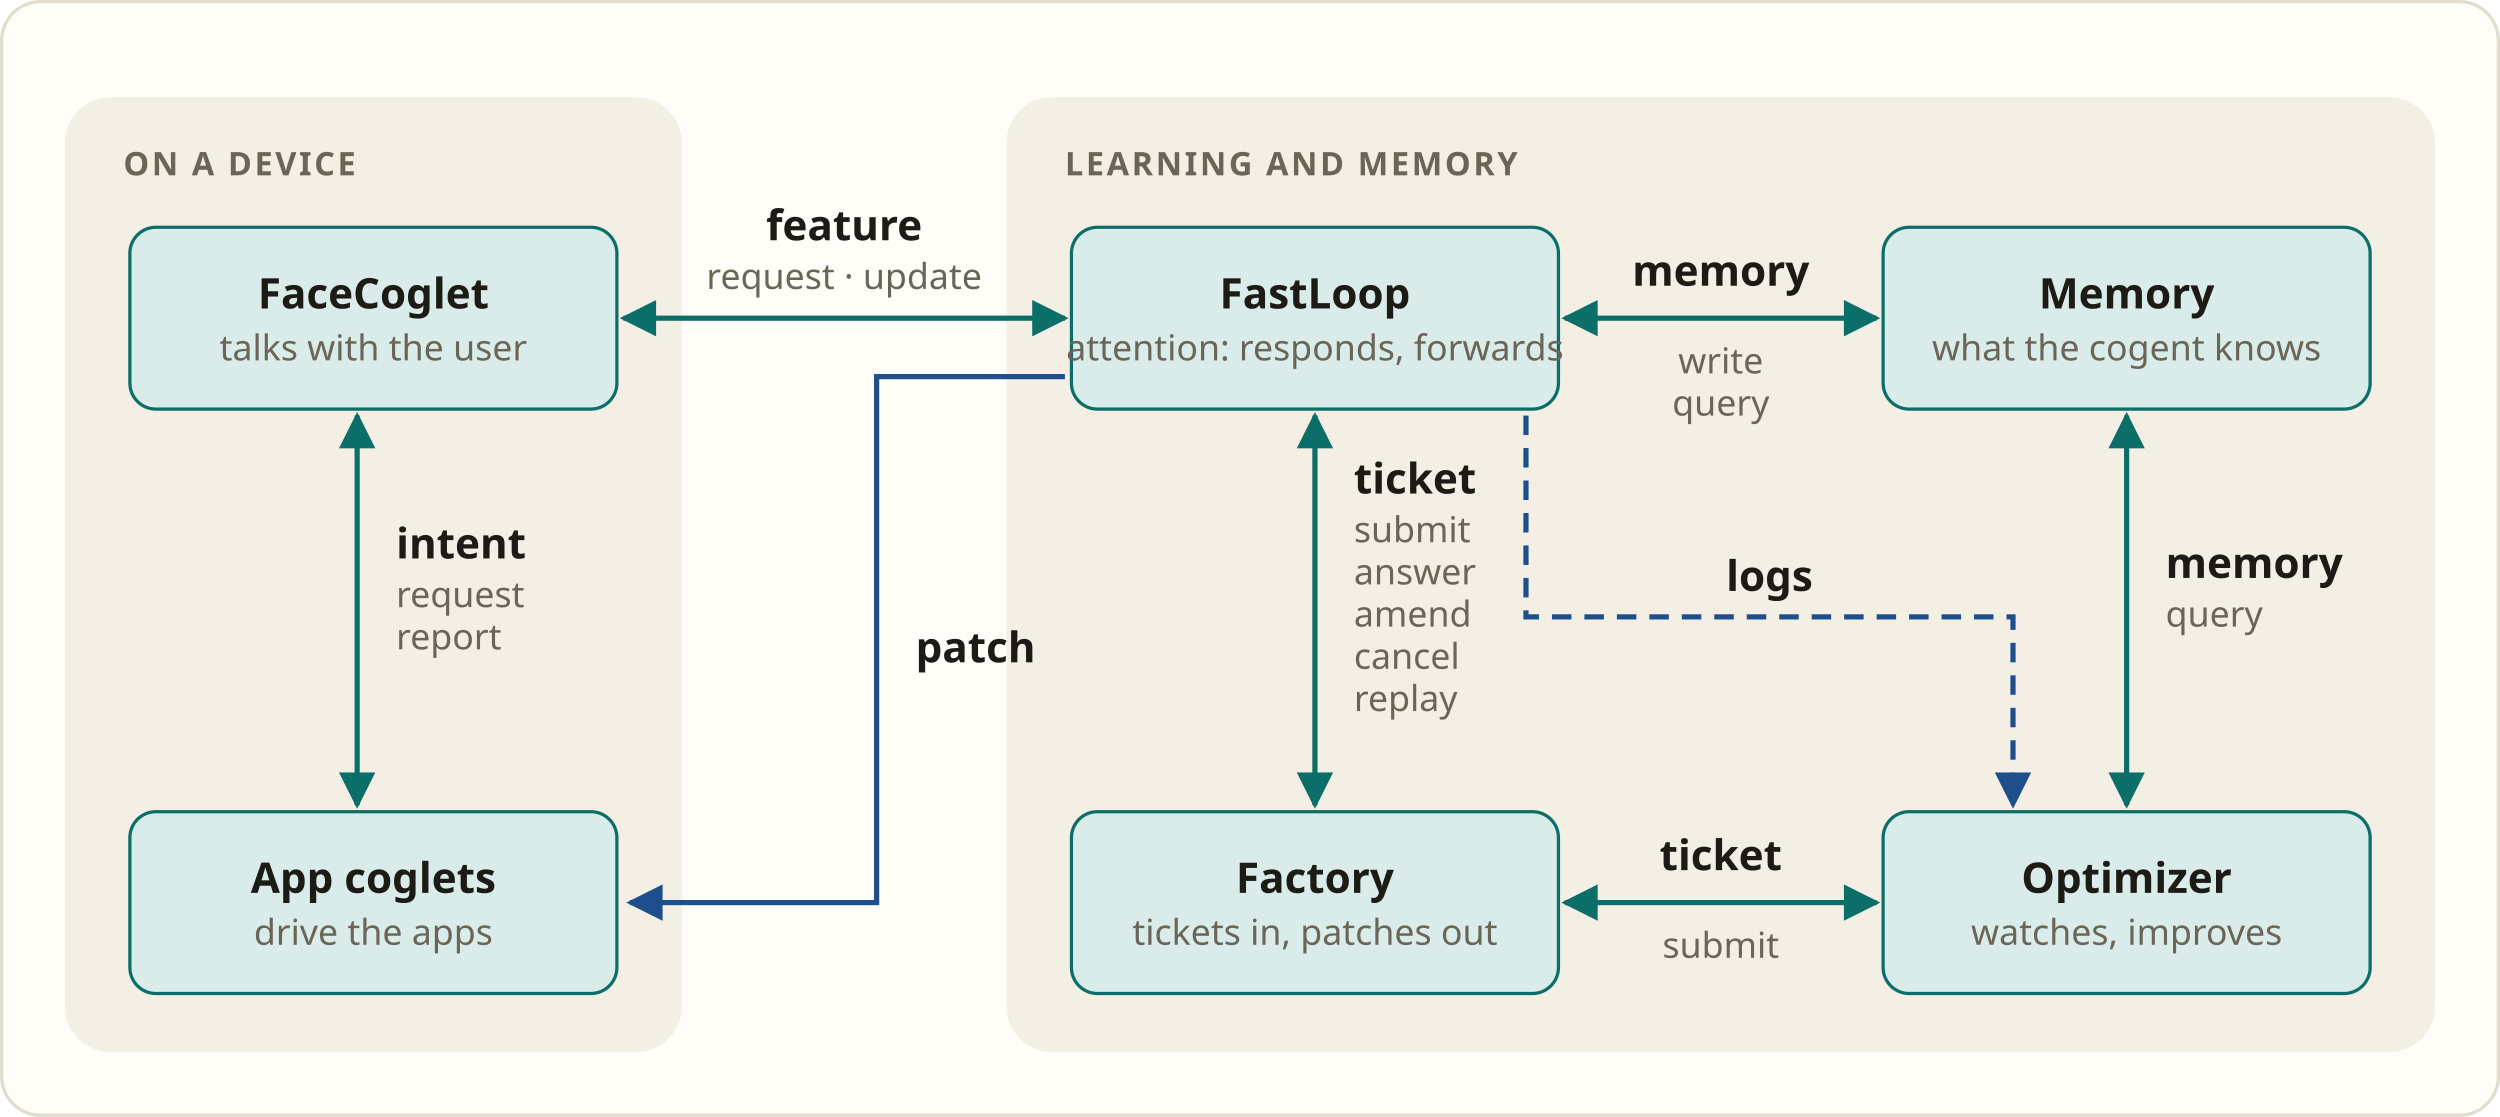
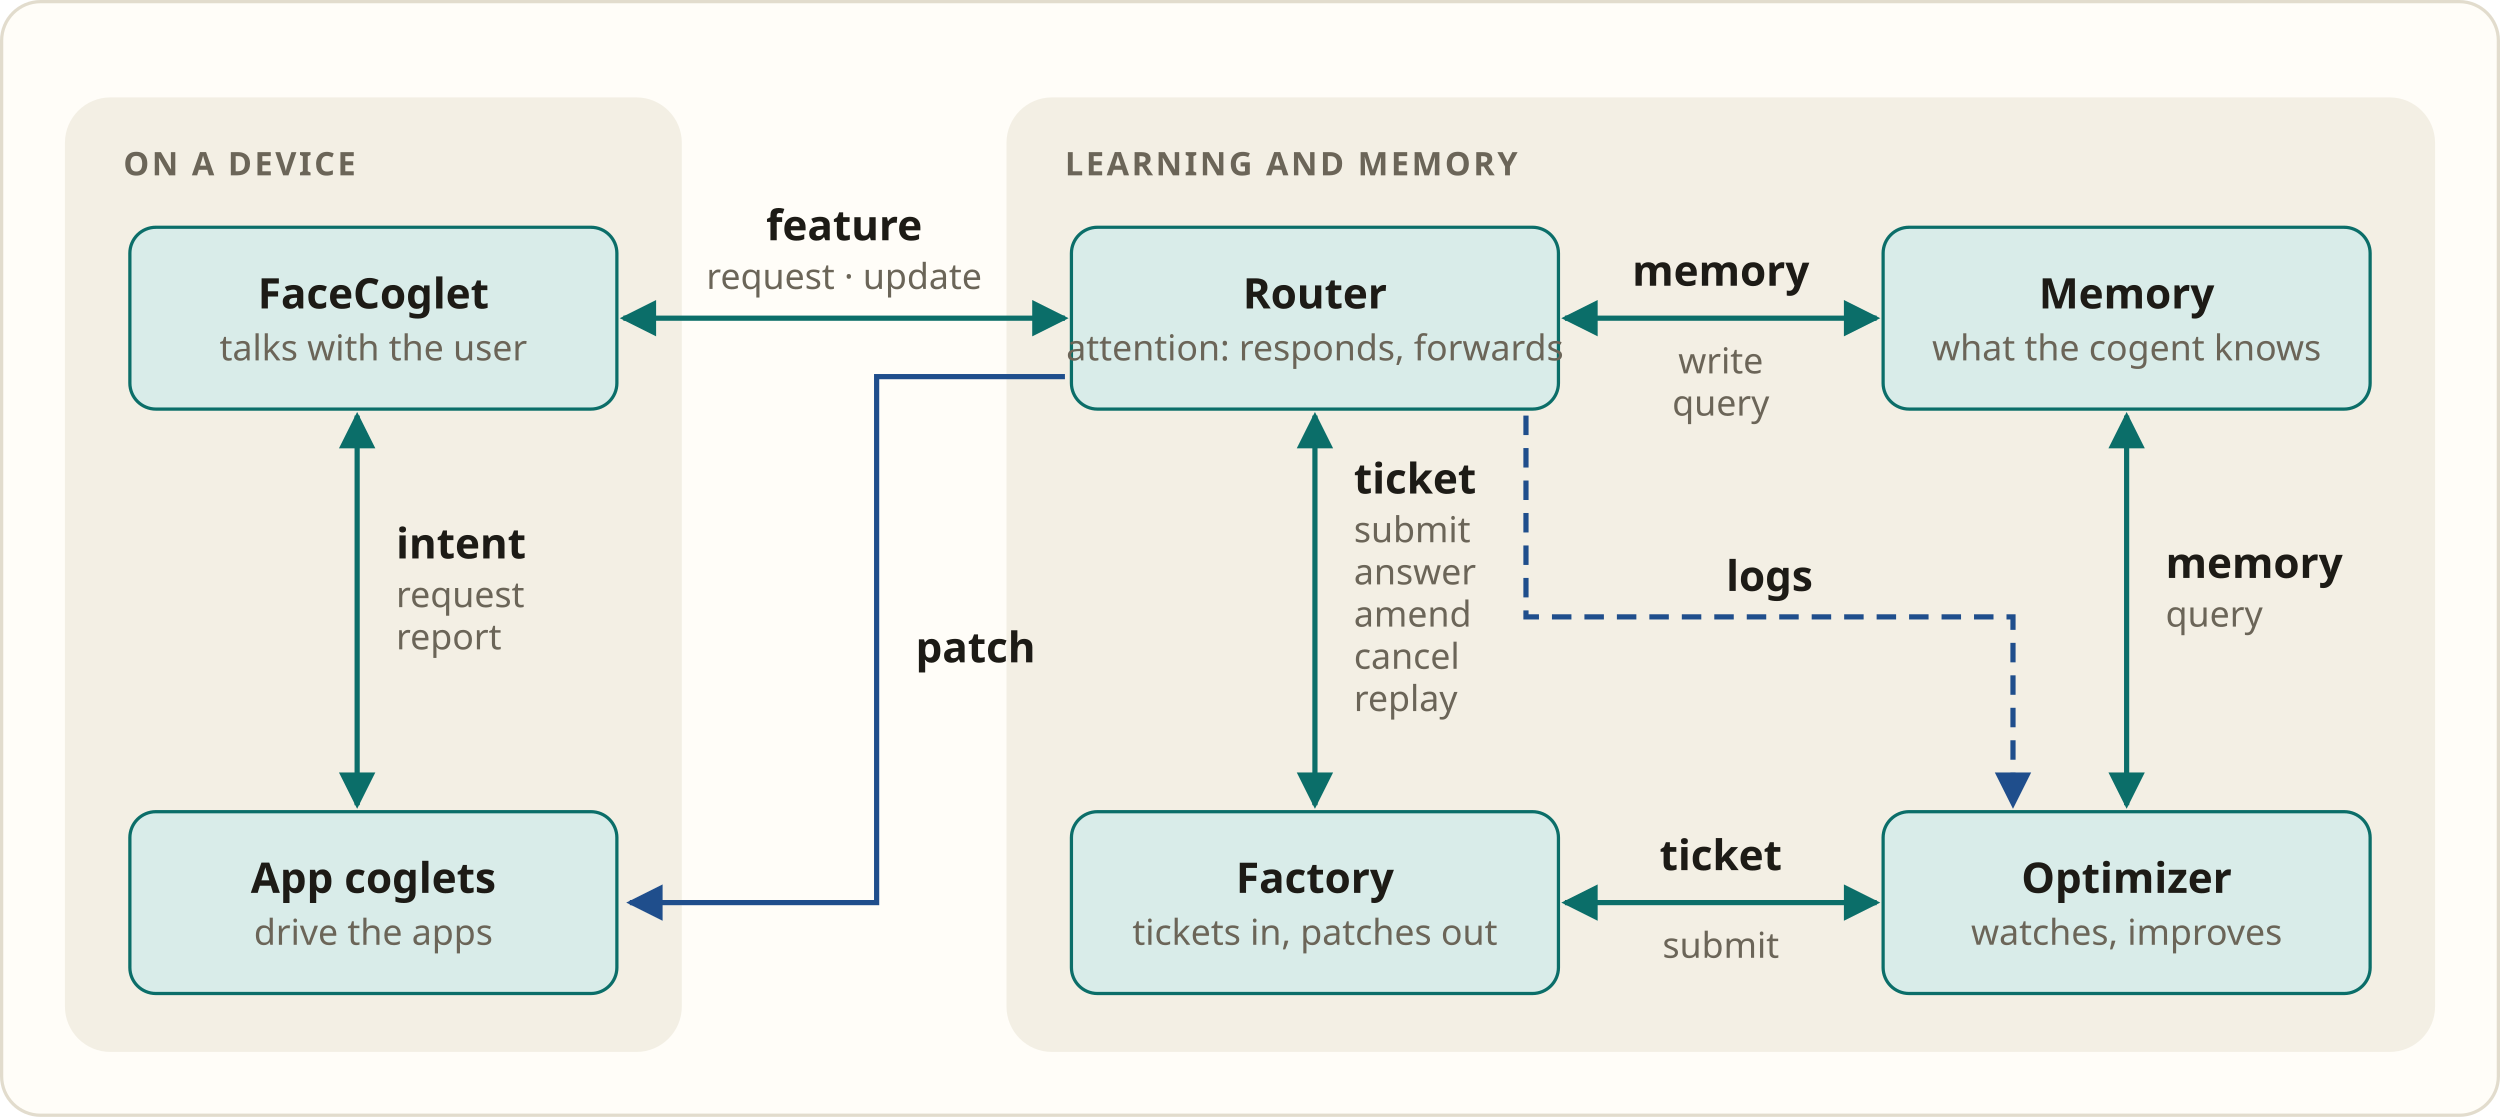
- <svg xmlns="http://www.w3.org/2000/svg" width="770" height="344" viewBox="0 0 770 344" role="img" aria-label="Face exchanges intents with app coglets on the device and feature requests with the fast loop; the fast loop and the optimizer use memory and file tickets with the factory, wherever those coglets run.">
+ <svg xmlns="http://www.w3.org/2000/svg" width="770" height="344" viewBox="0 0 770 344" role="img" aria-label="Face exchanges intents with app coglets on the device and feature requests with the router; the router and the optimizer use memory and file tickets with the factory, wherever those coglets run.">
  <style>
.dg-bg{fill:#fffdf8;stroke:#e2dccd}
.dg-group{fill:#f3efe4}
.dg-t{font:12px 'Avenir Next','Segoe UI',system-ui,sans-serif;fill:#1d1b16}
.dg-b{font:600 13px 'Avenir Next','Segoe UI',system-ui,sans-serif;fill:#1d1b16}
.dg-m{font:11px 'Avenir Next','Segoe UI',system-ui,sans-serif;fill:#6b6558}
.dg-cap{font:600 10px 'Avenir Next','Segoe UI',system-ui,sans-serif;fill:#6b6558;letter-spacing:.08em}
.dg-code{font:11px 'JetBrains Mono','SF Mono',ui-monospace,Menlo,monospace;fill:#1d1b16}
.dg-halo{paint-order:stroke;stroke:#fffdf8;stroke-width:5px;stroke-linejoin:round}
.dg-coglet{fill:#d9ece9;stroke:#0b6e69}
.dg-adapter{fill:#f8e6d6;stroke:#a4531c}
.dg-runtime{fill:#fffdf8;stroke:#8a8474}
.dg-hub{fill:#dfe9f5;stroke:#1f4e8c}
.dg-world{fill:none;stroke:#8a8474;stroke-dasharray:4 4}
.dg-life{stroke:#c9c2b0;stroke-dasharray:3 4}
.dg-ink{stroke:#3a372f;fill:none}.dg-ink-h{fill:#3a372f}
.dg-teal{stroke:#0b6e69;fill:none}.dg-teal-h{fill:#0b6e69}
.dg-warm{stroke:#a4531c;fill:none}.dg-warm-h{fill:#a4531c}
.dg-blue{stroke:#1f4e8c;fill:none}.dg-blue-h{fill:#1f4e8c}
.dg-dash{stroke-dasharray:6 4}
.dg-present{fill:none;stroke:#b8860b;stroke-width:2.4}
.dg-num{fill:#1d1b16}.dg-numt{font:600 10px 'Avenir Next',system-ui,sans-serif;fill:#fffdf8}
.dg-e-basic{fill:#f6e7c1;stroke:#a87b12}.dg-e-wasm{fill:#e6dff5;stroke:#6a4bb0}.dg-e-js{fill:#e3efc8;stroke:#5d7a1c}
.dg-e-java{fill:#f6d9d6;stroke:#b0463c}.dg-e-llm{fill:#d3ecf0;stroke:#19788a}
@media (prefers-color-scheme: dark){
.dg-bg{fill:#1b1e24;stroke:#2c3038}
.dg-group{fill:#22262d}
.dg-t,.dg-b,.dg-code{fill:#e9e6df}
.dg-m,.dg-cap{fill:#9a968c}
.dg-halo{stroke:#1b1e24}
.dg-coglet{fill:#17302f;stroke:#5cc8bf}
.dg-adapter{fill:#3a2616;stroke:#e8a06a}
.dg-runtime{fill:#1b1e24;stroke:#7d796f}
.dg-hub{fill:#1c2b40;stroke:#8fb8f0}
.dg-world{stroke:#7d796f}
.dg-life{stroke:#3a3f48}
.dg-ink{stroke:#c9c5bb}.dg-ink-h{fill:#c9c5bb}
.dg-teal{stroke:#5cc8bf}.dg-teal-h{fill:#5cc8bf}
.dg-warm{stroke:#e8a06a}.dg-warm-h{fill:#e8a06a}
.dg-blue{stroke:#8fb8f0}.dg-blue-h{fill:#8fb8f0}
.dg-num{fill:#e9e6df}.dg-numt{fill:#1b1e24}
.dg-present{stroke:#e5ff00}
.dg-e-basic{fill:#3a2f14;stroke:#ecc56b}.dg-e-wasm{fill:#2b2440;stroke:#c3a2e8}.dg-e-js{fill:#26331a;stroke:#b9c97a}
.dg-e-java{fill:#3d1f1d;stroke:#f0958a}.dg-e-llm{fill:#14323a;stroke:#6fd0e0}
}
</style>
  <defs>
    <marker id="calls-ink" viewBox="0 0 10 10" refX="9" refY="5" markerWidth="7" markerHeight="7" orient="auto">
      <path d="M0 0L10 5L0 10z" class="dg-ink-h" />
    </marker>
    <marker id="calls-ink-s" viewBox="0 0 10 10" refX="1" refY="5" markerWidth="7" markerHeight="7" orient="auto">
      <path d="M10 0L0 5L10 10z" class="dg-ink-h" />
    </marker>
    <marker id="calls-teal" viewBox="0 0 10 10" refX="9" refY="5" markerWidth="7" markerHeight="7" orient="auto">
      <path d="M0 0L10 5L0 10z" class="dg-teal-h" />
    </marker>
    <marker id="calls-teal-s" viewBox="0 0 10 10" refX="1" refY="5" markerWidth="7" markerHeight="7" orient="auto">
      <path d="M10 0L0 5L10 10z" class="dg-teal-h" />
    </marker>
    <marker id="calls-warm" viewBox="0 0 10 10" refX="9" refY="5" markerWidth="7" markerHeight="7" orient="auto">
      <path d="M0 0L10 5L0 10z" class="dg-warm-h" />
    </marker>
    <marker id="calls-warm-s" viewBox="0 0 10 10" refX="1" refY="5" markerWidth="7" markerHeight="7" orient="auto">
      <path d="M10 0L0 5L10 10z" class="dg-warm-h" />
    </marker>
    <marker id="calls-blue" viewBox="0 0 10 10" refX="9" refY="5" markerWidth="7" markerHeight="7" orient="auto">
      <path d="M0 0L10 5L0 10z" class="dg-blue-h" />
    </marker>
    <marker id="calls-blue-s" viewBox="0 0 10 10" refX="1" refY="5" markerWidth="7" markerHeight="7" orient="auto">
      <path d="M10 0L0 5L10 10z" class="dg-blue-h" />
    </marker>
  </defs>
  <rect x="0.5" y="0.5" width="769" height="343" rx="12" class="dg-bg" />
  <rect x="20" y="30" width="190" height="294" rx="14" class="dg-group" />
  <text x="38" y="54" text-anchor="start" class="dg-cap">ON A DEVICE</text>
  <rect x="40" y="70" width="150" height="56" rx="8" class="dg-coglet" />
  <text x="115.0" y="95.0" text-anchor="middle" class="dg-b">FaceCoglet</text>
  <text x="115.0" y="111.0" text-anchor="middle" class="dg-m">talks with the user</text>
  <rect x="40" y="250" width="150" height="56" rx="8" class="dg-coglet" />
  <text x="115.0" y="275.0" text-anchor="middle" class="dg-b">App coglets</text>
  <text x="115.0" y="291.0" text-anchor="middle" class="dg-m">drive the apps</text>
  <rect x="310" y="30" width="440" height="294" rx="14" class="dg-group" />
  <text x="328" y="54" text-anchor="start" class="dg-cap">LEARNING AND MEMORY</text>
  <rect x="330" y="70" width="150" height="56" rx="8" class="dg-coglet" />
-   <text x="405.0" y="95.0" text-anchor="middle" class="dg-b">FastLoop</text>
+   <text x="405.0" y="95.0" text-anchor="middle" class="dg-b">Router</text>
  <text x="405.0" y="111.0" text-anchor="middle" class="dg-m">attention: responds, forwards</text>
  <rect x="580" y="70" width="150" height="56" rx="8" class="dg-coglet" />
  <text x="655.0" y="95.0" text-anchor="middle" class="dg-b">Memory</text>
  <text x="655.0" y="111.0" text-anchor="middle" class="dg-m">what the cogent knows</text>
  <rect x="330" y="250" width="150" height="56" rx="8" class="dg-coglet" />
  <text x="405.0" y="275.0" text-anchor="middle" class="dg-b">Factory</text>
  <text x="405.0" y="291.0" text-anchor="middle" class="dg-m">tickets in, patches out</text>
  <rect x="580" y="250" width="150" height="56" rx="8" class="dg-coglet" />
  <text x="655.0" y="275.0" text-anchor="middle" class="dg-b">Optimizer</text>
  <text x="655.0" y="291.0" text-anchor="middle" class="dg-m">watches, improves</text>
  <line x1="110" y1="128" x2="110" y2="248" class="dg-teal" stroke-width="1.6" marker-end="url(#calls-teal)" marker-start="url(#calls-teal-s)" />
  <text x="122" y="172" text-anchor="start" class="dg-b">intent</text>
  <text x="122" y="187" text-anchor="start" class="dg-m">request</text>
  <text x="122" y="200" text-anchor="start" class="dg-m">report</text>
  <line x1="192" y1="98" x2="328" y2="98" class="dg-teal" stroke-width="1.6" marker-end="url(#calls-teal)" marker-start="url(#calls-teal-s)" />
  <text x="260" y="74" text-anchor="middle" class="dg-b">feature</text>
  <text x="260" y="89" text-anchor="middle" class="dg-m">request · update</text>
  <line x1="482" y1="98" x2="578" y2="98" class="dg-teal" stroke-width="1.6" marker-end="url(#calls-teal)" marker-start="url(#calls-teal-s)" />
  <text x="530" y="88" text-anchor="middle" class="dg-b">memory</text>
  <text x="530" y="100" text-anchor="middle" class="dg-b" />
  <text x="530" y="115" text-anchor="middle" class="dg-m">write</text>
  <text x="530" y="128" text-anchor="middle" class="dg-m">query</text>
  <line x1="405" y1="128" x2="405" y2="248" class="dg-teal" stroke-width="1.6" marker-end="url(#calls-teal)" marker-start="url(#calls-teal-s)" />
  <text x="417" y="152" text-anchor="start" class="dg-b">ticket</text>
  <text x="417" y="167" text-anchor="start" class="dg-m">submit</text>
  <text x="417" y="180" text-anchor="start" class="dg-m">answer</text>
  <text x="417" y="193" text-anchor="start" class="dg-m">amend</text>
  <text x="417" y="206" text-anchor="start" class="dg-m">cancel</text>
  <text x="417" y="219" text-anchor="start" class="dg-m">replay</text>
  <line x1="578" y1="278" x2="482" y2="278" class="dg-teal" stroke-width="1.6" marker-end="url(#calls-teal)" marker-start="url(#calls-teal-s)" />
  <text x="530" y="268" text-anchor="middle" class="dg-b">ticket</text>
  <text x="530" y="280" text-anchor="middle" class="dg-b" />
  <text x="530" y="295" text-anchor="middle" class="dg-m">submit</text>
  <line x1="655" y1="248" x2="655" y2="128" class="dg-teal" stroke-width="1.6" marker-end="url(#calls-teal)" marker-start="url(#calls-teal-s)" />
  <text x="667" y="178" text-anchor="start" class="dg-b">memory</text>
  <text x="667" y="193" text-anchor="start" class="dg-m">query</text>
  <path d="M328 116H270V278H194" class="dg-blue" stroke-width="1.6" marker-end="url(#calls-blue)" />
  <text x="282" y="204" text-anchor="start" class="dg-b">patch</text>
  <path d="M470 128V190H620V248" class="dg-blue dg-dash" stroke-width="1.6" marker-end="url(#calls-blue)" />
  <text x="545" y="182" text-anchor="middle" class="dg-b">logs</text>
</svg>
